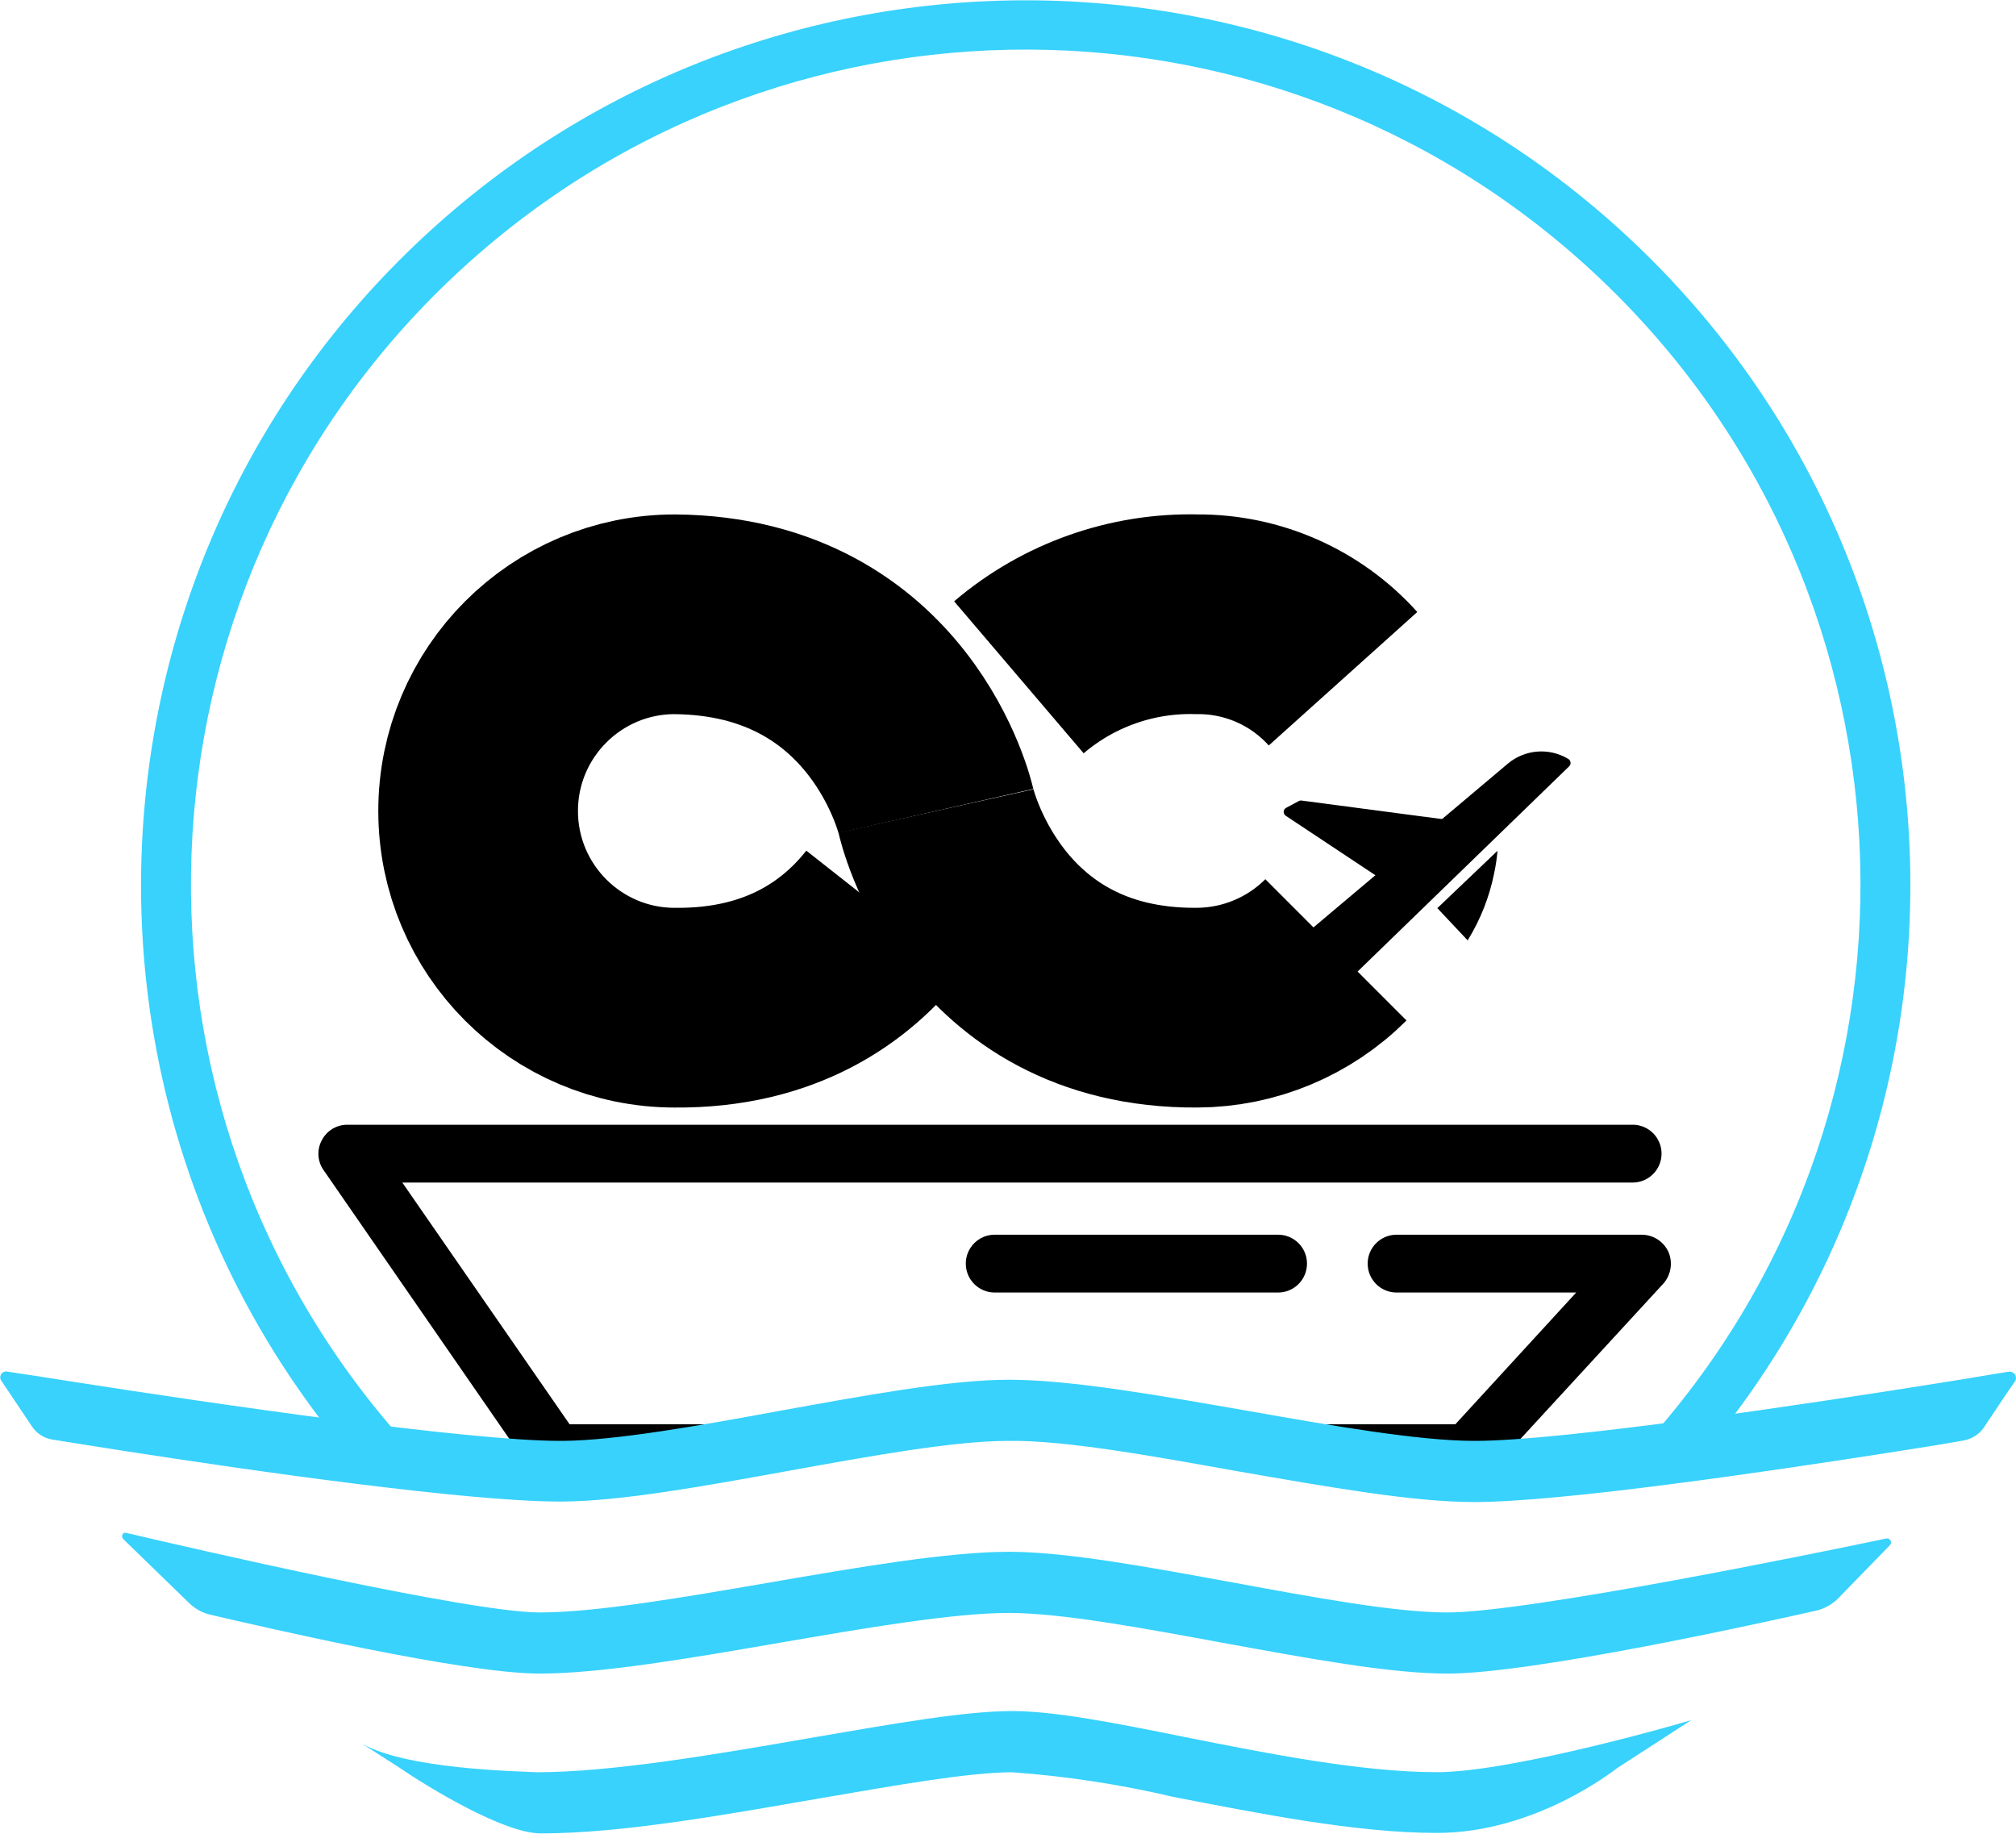
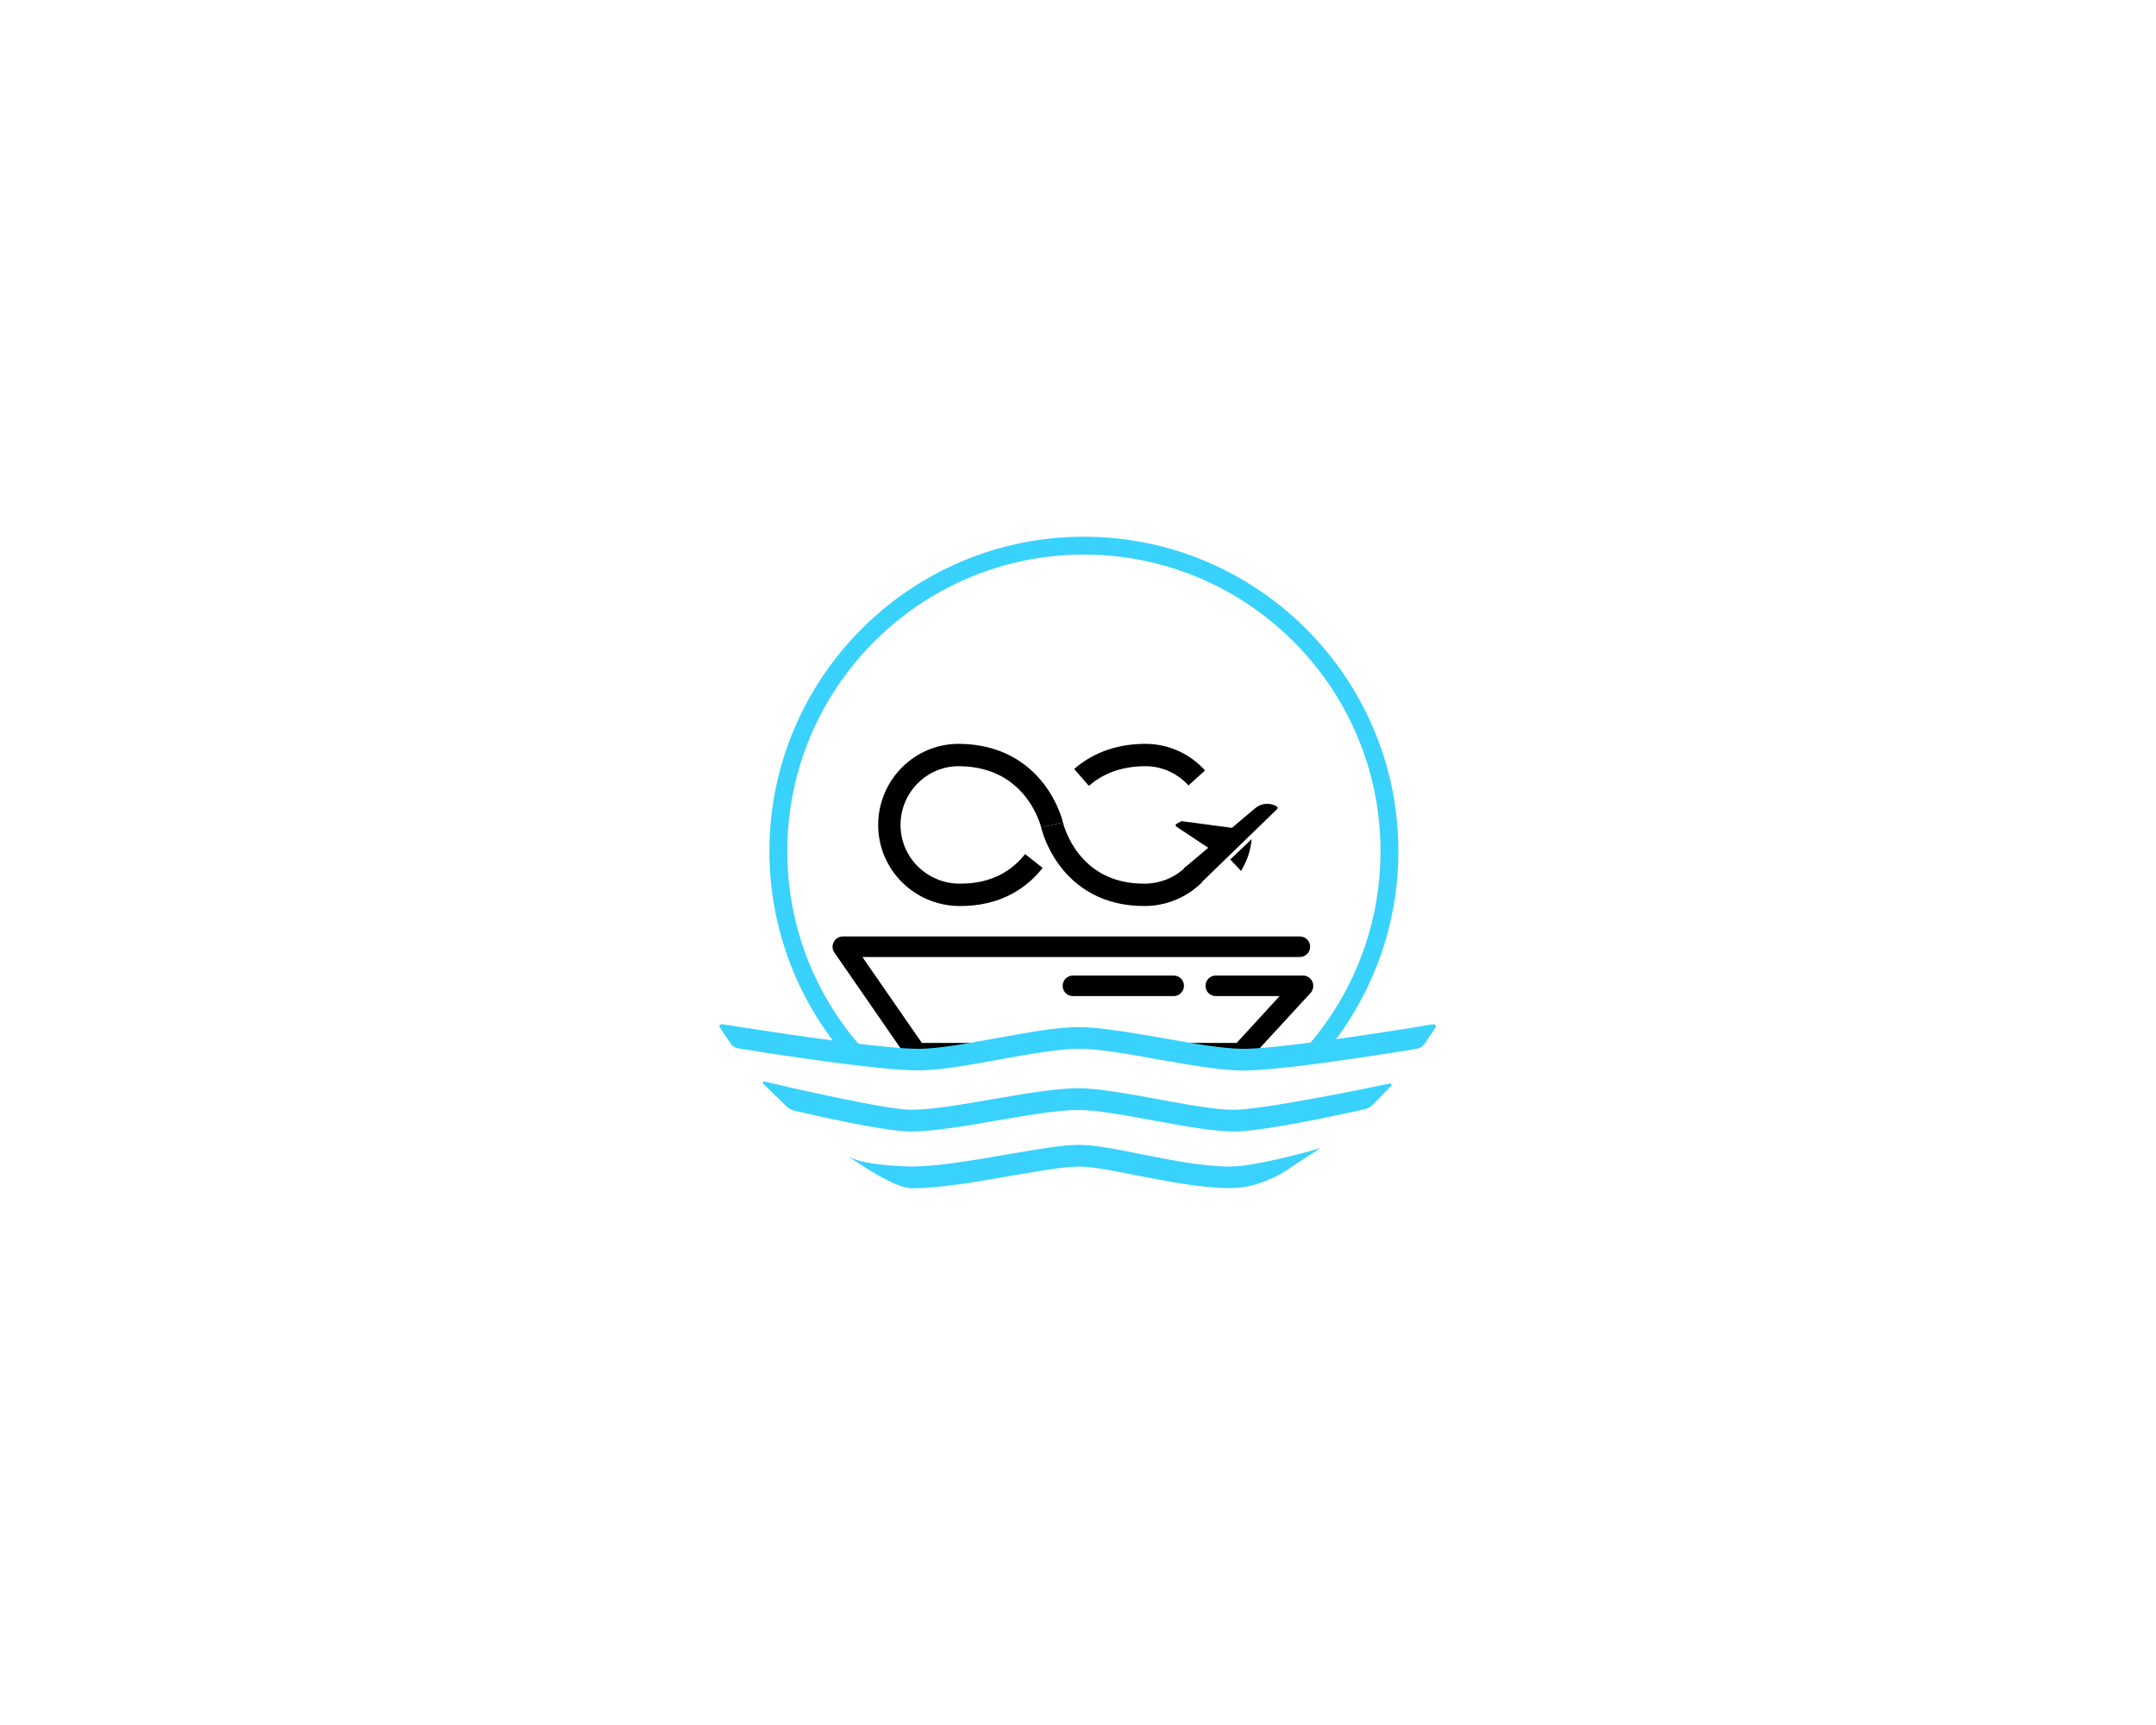
- <svg xmlns="http://www.w3.org/2000/svg" viewBox="0 0 133.996 121.839">
-   <defs>
-     <style>
-       .cls-1 {
-         fill: none;
-         stroke: #000;
-         stroke-miterlimit: 10;
-         stroke-width: 13.272px;
-       }
- 
-       .cls-2 {
-         fill: #38d2fc;
-       }
-     </style>
-   </defs>
-   <g id="SIA" transform="translate(-427.108 -318.6)">
-     <path id="Path_1" data-name="Path 1" class="cls-1" d="M558.428,461.271S555.5,448.325,541.072,448.2a13.072,13.072,0,1,0,0,26.144c7.087.063,11.4-3.087,13.954-6.331" transform="translate(-69.112 -88.776)" />
-     <path id="Path_2" data-name="Path 2" class="cls-1" d="M624.6,489.7s2.929,13.167,17.356,13.072a13.127,13.127,0,0,0,9.229-3.843" transform="translate(-135.284 -117.205)" />
-     <path id="Path_3" data-name="Path 3" class="cls-1" d="M663.645,452.483a12.92,12.92,0,0,0-9.7-4.284,17.555,17.555,0,0,0-11.844,4.189" transform="translate(-147.271 -88.776)" />
-     <path id="Path_4" data-name="Path 4" d="M581.7,555.9H496.212a1.9,1.9,0,0,0-1.7,1.039,1.884,1.884,0,0,0,.126,1.984L508.4,578.831a1.926,1.926,0,0,0,1.575.819h8.662c1.354-1.2,2.866-2.3,3.654-3.843H510.985l-11.119-16.065h81.8a1.922,1.922,0,0,0,.032-3.843Z" transform="translate(-46.018 -162.553)" />
-     <path id="Path_5" data-name="Path 5" d="M729.468,580.265A1.968,1.968,0,0,0,727.7,579.1H711.388a1.921,1.921,0,1,0,0,3.843h11.938l-8.032,8.757H706.6c1.008,1.323,2.079,2.614,3.213,3.843h6.331a1.912,1.912,0,0,0,1.417-.63l11.592-12.6A2,2,0,0,0,729.468,580.265Z" transform="translate(-191.455 -178.445)" />
-     <path id="Path_6" data-name="Path 6" d="M632.821,579.1a1.921,1.921,0,1,0,0,3.843h18.836a1.921,1.921,0,1,0,0-3.843Z" transform="translate(-139.599 -178.445)" />
-     <path id="Path_7" data-name="Path 7" class="cls-2" d="M556.189,608.708c-8.662,1.386-25.262,3.874-31.027,3.874H525.1c-3.685,0-9.45-1.008-14.993-1.984-5.8-1.008-11.781-2.079-15.907-2.079h-.063c-3.937,0-9.7,1.071-15.277,2.079-5.292.976-10.8,1.953-14.332,1.984h-.189c-6.174,0-23.372-2.52-32.224-3.906-2.016-.315-3.591-.567-4.5-.693a.389.389,0,0,0-.441.567c.567.851,1.48,2.2,2.047,3.055a2.011,2.011,0,0,0,1.323.882c.976.157,2.74.441,4.977.788,8.127,1.26,22.553,3.339,28.79,3.339h.221c3.874-.031,9.292-1.008,15.025-2.047,5.386-.976,10.962-1.984,14.553-1.984,3.717-.063,9.607,1.008,15.246,2.016,5.985,1.039,11.655,2.047,15.686,2.047h.063c5.827,0,19.624-2.047,27.53-3.276,2.236-.347,4-.63,5.008-.819a2.085,2.085,0,0,0,1.323-.851c.567-.85,1.48-2.236,2.079-3.087a.42.42,0,0,0-.41-.63C559.78,608.11,558.2,608.393,556.189,608.708Z" transform="translate(0 -198.225)" />
-     <path id="Path_8" data-name="Path 8" class="cls-2" d="M540.955,651.337c-3.811,0-9.229-1.008-14.931-2.047-5.292-.976-10.741-1.984-14.206-1.984-3.717,0-9.576,1.008-15.246,1.984-5.827,1.008-11.875,2.047-15.939,2.047-5.071,0-18.332-3.087-21.86-3.906a3,3,0,0,1-1.48-.819l-4.347-4.221c-.158-.158-.031-.472.189-.409,4.158.977,22.805,5.292,27.5,5.292,3.717,0,9.576-1.008,15.246-1.984,5.827-1.008,11.875-2.048,15.939-2.048,3.811,0,9.229,1.008,14.931,2.048,5.292.976,10.741,1.984,14.206,1.984,5.323,0,24.853-4,29.168-4.914a.265.265,0,0,1,.252.441l-3.433,3.528a3.048,3.048,0,0,1-1.449.819C561.713,648,546.625,651.337,540.955,651.337Z" transform="translate(-17.652 -221.514)" />
-     <path id="Path_9" data-name="Path 9" class="cls-2" d="M574.323,687.7c-5.355,0-11.812-1.291-17.513-2.394a68.172,68.172,0,0,0-10.71-1.638c-2.835,0-7.654.85-12.789,1.732-6.331,1.1-13.167,2.331-18.553,2.331-2.457,0-7.528-3.087-9.45-4.41l-2.709-1.732c2.8,1.921,11.025,2.016,11.875,2.079,5.008,0,12-1.2,18.143-2.268,5.512-.945,10.3-1.8,13.482-1.8,2.8,0,6.835.788,11.5,1.732,5.512,1.1,11.749,2.331,16.726,2.331,5.1,0,16.883-3.434,16.915-3.465l-4.914,3.181C586.1,683.537,580.875,687.7,574.323,687.7Z" transform="translate(-51.713 -247.288)" />
-     <g id="Group_1" data-name="Group 1" transform="translate(512.432 368.539)">
-       <path id="Path_10" data-name="Path 10" d="M698.117,488.508l7.686,5.1a.243.243,0,0,0,.378-.094l2.709-4.315a.284.284,0,0,0-.189-.441l-9.544-1.26a.236.236,0,0,0-.158.031l-.882.472A.309.309,0,0,0,698.117,488.508Z" transform="translate(-697.987 -484.237)" />
-       <path id="Path_11" data-name="Path 11" d="M720.25,478.136l-14.616,14.175-2.835-3.087,13.387-11.277a3.463,3.463,0,0,1,4-.315h0A.31.31,0,0,1,720.25,478.136Z" transform="translate(-701.284 -477.141)" />
+ <svg xmlns="http://www.w3.org/2000/svg" version="1.1" x="0px" y="0px" viewBox="0 0 1280 1024" style="enable-background:new 0 0 1280 1024;" xml:space="preserve">
+   <style type="text/css">
+ 	.st0{fill:none;stroke:#000000;stroke-width:13.272;stroke-miterlimit:10;}
+ 	.st1{fill:#38D2FC;}
+ 	.st2{display:none;}
+ 	.st3{display:inline;}
+ </style>
+   <g>
+     <path class="st0" d="M624.6,489.7c0,0-9.3-41.1-55.1-41.5c-22.9-0.2-41.5,18.6-41.5,41.5c0,22.9,18.6,41.3,41.5,41.5   c22.5,0.2,36.2-9.8,44.3-20.1" />
+     <path class="st0" d="M624.6,489.7c0,0,9.3,41.8,55.1,41.5c11.5-0.1,21.8-4.7,29.3-12.2" />
+     <path class="st0" d="M710.5,461.8c-7.6-8.4-18.6-13.7-30.8-13.6c-17.2,0.1-29.2,6-37.6,13.3" />
+     <path d="M771.8,555.9H500.4c-2.3,0-4.4,1.3-5.4,3.3c-1.1,2-0.9,4.4,0.4,6.3l43.7,63.2c1.1,1.6,3,2.6,5,2.6h27.5   c4.3-3.8,9.1-7.3,11.6-12.2h-35.9l-35.3-51h259.7c3.4,0,6.1-2.7,6.1-6.1C777.9,558.7,775.1,555.9,771.8,555.9z" />
+     <path d="M779.2,582.8c-1-2.2-3.2-3.7-5.6-3.7h-51.8c-3.4,0-6.1,2.7-6.1,6.1c0,3.4,2.7,6.1,6.1,6.1h37.9l-25.5,27.8h-27.6   c3.2,4.2,6.6,8.3,10.2,12.2h20.1c1.7,0,3.3-0.7,4.5-2l36.8-40C779.7,587.6,780.1,585,779.2,582.8z" />
+     <path d="M637,579.1c-3.4,0-6.1,2.7-6.1,6.1c0,3.4,2.7,6.1,6.1,6.1h59.8c3.4,0,6.1-2.7,6.1-6.1c0-3.4-2.7-6.1-6.1-6.1H637z" />
+     <path class="st1" d="M836.9,610.3c-27.5,4.4-80.2,12.3-98.5,12.3c-0.1,0-0.1,0-0.2,0c-11.7,0-30-3.2-47.6-6.3   c-18.4-3.2-37.4-6.6-50.5-6.6c-0.1,0-0.1,0-0.2,0c-12.5,0-30.8,3.4-48.5,6.6c-16.8,3.1-34.3,6.2-45.5,6.3c-0.2,0-0.4,0-0.6,0   c-19.6,0-74.2-8-102.3-12.4c-6.4-1-11.4-1.8-14.3-2.2c-1.1-0.2-2,0.9-1.4,1.8c1.8,2.7,4.7,7,6.5,9.7c1,1.5,2.5,2.5,4.2,2.8   c3.1,0.5,8.7,1.4,15.8,2.5c25.8,4,71.6,10.6,91.4,10.6c0.2,0,0.5,0,0.7,0c12.3-0.1,29.5-3.2,47.7-6.5c17.1-3.1,34.8-6.3,46.2-6.3   c11.8-0.2,30.5,3.2,48.4,6.4c19,3.3,37,6.5,49.8,6.5c0.1,0,0.1,0,0.2,0c18.5,0,62.3-6.5,87.4-10.4c7.1-1.1,12.7-2,15.9-2.6   c1.7-0.3,3.2-1.3,4.2-2.7c1.8-2.7,4.7-7.1,6.6-9.8c0.6-0.9-0.2-2.1-1.3-2C848.3,608.4,843.3,609.3,836.9,610.3z" />
+     <path class="st1" d="M732.5,671.7c-12.1,0-29.3-3.2-47.4-6.5c-16.8-3.1-34.1-6.3-45.1-6.3c-11.8,0-30.4,3.2-48.4,6.3   c-18.5,3.2-37.7,6.5-50.6,6.5c-16.1,0-58.2-9.8-69.4-12.4c-1.8-0.4-3.4-1.3-4.7-2.6l-13.8-13.4c-0.5-0.5-0.1-1.5,0.6-1.3   c13.2,3.1,72.4,16.8,87.3,16.8c11.8,0,30.4-3.2,48.4-6.3c18.5-3.2,37.7-6.5,50.6-6.5c12.1,0,29.3,3.2,47.4,6.5   c16.8,3.1,34.1,6.3,45.1,6.3c16.9,0,78.9-12.7,92.6-15.6c0.8-0.2,1.4,0.8,0.8,1.4l-10.9,11.2c-1.3,1.3-2.9,2.2-4.6,2.6   C798.4,661.1,750.5,671.7,732.5,671.7z" />
+     <path class="st1" d="M730.3,705.3c-17,0-37.5-4.1-55.6-7.6c-13.5-2.7-26.3-5.2-34-5.2c-9,0-24.3,2.7-40.6,5.5   c-20.1,3.5-41.8,7.4-58.9,7.4c-7.8,0-23.9-9.8-30-14l-8.6-5.5c8.9,6.1,35,6.4,37.7,6.6c15.9,0,38.1-3.8,57.6-7.2   c17.5-3,32.7-5.7,42.8-5.7c8.9,0,21.7,2.5,36.5,5.5c17.5,3.5,37.3,7.4,53.1,7.4c16.2,0,53.6-10.9,53.7-11l-15.6,10.1   C767.7,692.1,751.1,705.3,730.3,705.3z" />
+     <g>
+       <path d="M698.4,490.7l24.4,16.2c0.4,0.3,1,0.2,1.2-0.3l8.6-13.7c0.4-0.6,0-1.3-0.6-1.4l-30.3-4c-0.2,0-0.4,0-0.5,0.1l-2.8,1.5    C697.9,489.5,697.8,490.3,698.4,490.7z" />
+       <path d="M758.2,480.3l-46.4,45l-9-9.8l42.5-35.8c3.6-3,8.6-3.4,12.7-1l0,0C758.6,479,758.7,479.8,758.2,480.3z" />
    </g>
-     <path id="Path_12" data-name="Path 12" d="M730.4,501.911l2.016,2.142a13.557,13.557,0,0,0,1.764-4.473,12,12,0,0,0,.22-1.48Z" transform="translate(-207.758 -122.959)" />
-     <g id="Group_2" data-name="Group 2" transform="translate(436.461 318.6)">
-       <path id="Path_13" data-name="Path 13" class="cls-2" d="M559.015,417.1l-2.457-2.268a55.484,55.484,0,1,0-82.213-.378l-2.488,2.236a58.8,58.8,0,1,1,87.158.41Z" transform="translate(-456.8 -318.6)" />
+     <path d="M730.4,510.2l6.4,6.8c2.6-4.3,4.6-9,5.6-14.2c0.3-1.6,0.6-3.1,0.7-4.7L730.4,510.2z" />
+     <g>
+       <path class="st1" d="M781.3,631.3l-7.8-7.2c29.7-32.5,46.1-74.7,46.1-118.8c0-97.1-79-176.1-176.1-176.1    c-97.1,0-176.1,79-176.1,176.1c0,43.5,16,85.3,45.1,117.6l-7.9,7.1c-30.8-34.3-47.8-78.6-47.8-124.7    c0-102.9,83.7-186.7,186.7-186.7c102.9,0,186.7,83.7,186.7,186.7C830.2,552.1,812.8,596.8,781.3,631.3z" />
    </g>
  </g>
+   <g class="st2">
+     <path class="st3" d="M318.9,737.8c-0.1-0.6-0.2-1.7-0.2-3.3c0-1.6,0.3-3.4,0.9-5.2h0.6c0,0.5-0.1,0.9-0.1,1.4   c0,2.5,0.8,4.6,2.3,6.2c1.5,1.7,3.5,2.5,6,2.5c2.6,0,4.7-0.8,6.4-2.3s2.5-3.5,2.5-5.9c0-2.4-0.8-4.3-2.4-5.7l-11.8-10.9   c-2.2-2-3.3-4.5-3.3-7.4c0-2.9,1-5.4,2.9-7.5c1.9-2.1,4.6-3.1,7.9-3.1c1.6,0,3.3,0.2,5.3,0.6h2.4v7.6h-0.6c0-1.9-0.7-3.5-2-4.6   c-1.3-1.1-3-1.7-5.1-1.7s-3.8,0.7-5.3,2.1c-1.4,1.4-2.1,3.1-2.1,5.2c0,2.1,0.8,3.9,2.5,5.4l12.1,11.2c2,1.9,3.1,4.5,3.1,7.7   c0,3.3-1,6-3.1,8.1c-2.1,2.1-4.9,3.2-8.4,3.2c-1.8,0-3.7-0.3-5.7-0.8C321.6,739.8,320,738.9,318.9,737.8z" />
+     <path class="st3" d="M348.6,739.7c1,0,1.8-0.3,2.5-1c0.7-0.6,1-1.4,1.1-2.3v-29.2c0-0.9-0.3-1.7-1-2.3c-0.7-0.6-1.5-0.9-2.5-0.9   h-0.9v-0.6h17.9c1.7,0,3.2-0.1,4.4-0.4c1.3-0.2,2.1-0.5,2.5-0.6v7l-0.7-0.1v-0.9c0-0.9-0.3-1.6-0.9-2.2c-0.6-0.6-1.3-0.9-2.2-0.9   H356v15.6h10.5c0.8,0,1.4-0.2,1.9-0.7c0.4-0.5,0.6-1.1,0.6-1.8v-0.8h0.7v8.6h-0.7v-0.8c0-1.1-0.4-1.9-1.3-2.3   c-0.3-0.1-0.7-0.2-1-0.2H356v15.6h9.6c1.9,0,3.5-0.3,4.8-1c1.3-0.7,2.3-1.4,3-2.3c0.7-0.9,1.4-2.1,2.1-3.6h0.6l-3.4,8.8h-25v-0.6   H348.6z" />
+     <path class="st3" d="M386.4,735.9c-3.6-3.4-5.4-8.1-5.4-14.1s1.8-10.7,5.4-14.1c3.6-3.4,8.6-5.2,14.8-5.2c2.5,0,5.1,0.3,7.7,1   s4.8,1.6,6.7,2.7l1.4,8.7h-0.6c-1.8-7-6.8-10.6-15.2-10.6c-4.9,0-8.7,1.6-11.6,4.7c-2.8,3.1-4.2,7.4-4.2,12.8   c0,3.5,0.6,6.6,1.9,9.2c1.3,2.6,3.1,4.6,5.5,6.1c2.4,1.4,5.2,2.2,8.4,2.2s6-0.5,8.4-1.4c2.4-1,4.4-2.6,6-4.8c1.6-2.2,2.5-5,2.7-8.2   h0.6l-0.7,8.4c-1.6,2.5-3.9,4.4-6.9,5.8c-3,1.4-6.4,2.1-10,2.1C395,741.1,390,739.4,386.4,735.9z" />
+     <path class="st3" d="M462.1,704h-0.9c-1.1,0-1.9,0.4-2.5,1.3c-0.2,0.4-0.4,0.8-0.4,1.3v20.7c0,4.3-1.4,7.6-4.1,10.1   c-2.7,2.5-6.5,3.7-11.2,3.7s-8.5-1.2-11.2-3.7s-4.1-5.8-4.1-10.1v-20.7c0-0.7-0.3-1.4-0.9-1.9c-0.6-0.5-1.3-0.8-2.1-0.8h-0.9v-0.6   h11.7v0.6h-0.9c-0.8,0-1.5,0.3-2.1,0.8c-0.6,0.5-0.9,1.1-0.9,1.9v20c0,4,1,7.1,3,9.4c2,2.3,4.9,3.4,8.6,3.4c3.7,0,6.7-1.1,8.9-3.3   c2.2-2.2,3.3-5.1,3.3-8.9v-20.7c0-0.8-0.3-1.4-0.9-1.9c-0.6-0.5-1.2-0.7-2.1-0.7h-0.9v-0.6h10.6V704z" />
+     <path class="st3" d="M479.1,705.3h-3.3v31c0,1.3,0.6,2.2,1.7,2.9c0.5,0.3,1.1,0.4,1.8,0.4h0.8l0.1,0.6h-12.6v-0.6h0.9   c0.9,0,1.8-0.3,2.4-1c0.7-0.6,1-1.4,1-2.3v-29.2c0-0.9-0.3-1.7-1-2.3c-0.7-0.6-1.5-0.9-2.4-0.9h-0.9v-0.6h15.4   c3.9,0,6.9,0.9,9.1,2.6c2.2,1.8,3.3,4.1,3.3,6.9s-0.9,5.3-2.7,7.2c-1.8,1.9-4.1,3-6.9,3.3c1.3,0.6,2.9,2.2,4.7,4.8   c0,0,0.7,0.9,2.1,2.7c1.5,1.8,2.6,3.2,3.5,4.2s1.6,1.8,2.2,2.3c1.5,1.4,3.3,2.2,5.2,2.2v0.6h-1.9c-3.2,0-5.8-0.6-7.6-1.9   c-1.4-0.9-2.7-2.1-3.8-3.5c-0.2-0.3-1.3-1.8-3.1-4.3c-1.8-2.6-2.8-3.9-2.9-4.1c-2.2-2.7-4.3-4.1-6.2-4.1v-0.6   c4.8,0,7.7-0.2,8.7-0.7c1.4-0.7,2.3-1.4,2.8-2.2c1-1.6,1.5-3.4,1.5-5.4c0-2.5-0.7-4.4-2.2-5.8c-1.5-1.4-3.5-2.1-6-2.2   C481.8,705.3,480.6,705.3,479.1,705.3z" />
+     <path class="st3" d="M507,739.7c1,0,1.8-0.3,2.5-1c0.7-0.6,1-1.4,1.1-2.3v-29.2c0-0.9-0.3-1.7-1-2.3c-0.7-0.6-1.5-0.9-2.5-0.9h-0.9   v-0.6h17.9c1.7,0,3.2-0.1,4.4-0.4c1.3-0.2,2.1-0.5,2.5-0.6v7l-0.7-0.1v-0.9c0-0.9-0.3-1.6-0.9-2.2c-0.6-0.6-1.3-0.9-2.2-0.9h-12.8   v15.6H525c0.8,0,1.4-0.2,1.9-0.7c0.4-0.5,0.6-1.1,0.6-1.8v-0.8h0.7v8.6h-0.7v-0.8c0-1.1-0.4-1.9-1.3-2.3c-0.3-0.1-0.7-0.2-1-0.2   h-10.7v15.6h9.6c1.9,0,3.5-0.3,4.8-1c1.3-0.7,2.3-1.4,3-2.3c0.7-0.9,1.4-2.1,2.1-3.6h0.6l-3.4,8.8h-25v-0.6H507z" />
+     <path class="st3" d="M556.2,739.7c1.1,0,2-0.4,2.7-1.1c0.8-0.8,1.2-1.7,1.2-2.7v-34.1c0-1.1-0.4-2-1.2-2.7   c-0.8-0.7-1.7-1.1-2.7-1.1h-0.8v-0.6h13.5v0.6h-0.8c-1.1,0-2,0.4-2.7,1.1c-0.8,0.7-1.2,1.6-1.2,2.7v34.1c0,1.1,0.4,2,1.2,2.7   c0.8,0.8,1.7,1.1,2.8,1.1h0.8v0.6h-13.5v-0.6H556.2z" />
+     <path class="st3" d="M625.1,739.7h0.9v0.6h-12.8v-0.6h0.9c0.6,0,1.2-0.2,1.6-0.7c0.5-0.5,0.7-1,0.6-1.7l-3.2-25.3l-11.6,22.9   c-1.1,2.5-1.9,4.6-2.2,6.3h-0.6L584,712.6l-2.8,24.8c-0.1,0.6,0.1,1.2,0.6,1.7c0.5,0.5,1,0.7,1.7,0.7h0.9v0.6H573v-0.6h0.9   c1.5,0,2.6-0.5,3.4-1.6c0.4-0.5,0.7-1.2,0.7-1.9l4.8-33.6h0.6l16.2,31.2l15.7-31.2h0.6l5,33.7c0.2,1,0.6,1.8,1.4,2.5   C623.1,739.4,624,739.7,625.1,739.7z" />
+     <path class="st3" d="M630.7,739.7c1,0,1.8-0.3,2.5-1c0.7-0.6,1-1.4,1.1-2.3v-29.2c0-0.9-0.3-1.7-1-2.3c-0.7-0.6-1.5-0.9-2.5-0.9   h-0.9v-0.6h17.9c1.7,0,3.2-0.1,4.4-0.4c1.3-0.2,2.1-0.5,2.5-0.6v7l-0.7-0.1v-0.9c0-0.9-0.3-1.6-0.9-2.2c-0.6-0.6-1.3-0.9-2.2-0.9   h-12.8v15.6h10.5c0.8,0,1.4-0.2,1.9-0.7c0.4-0.5,0.6-1.1,0.6-1.8v-0.8h0.7v8.6h-0.7v-0.8c0-1.1-0.4-1.9-1.3-2.3   c-0.3-0.1-0.7-0.2-1-0.2h-10.7v15.6h9.6c1.9,0,3.5-0.3,4.8-1c1.3-0.7,2.3-1.4,3-2.3s1.4-2.1,2.1-3.6h0.6l-3.4,8.8h-25v-0.6H630.7z" />
+     <path class="st3" d="M699.2,740.3h-14.6v-0.6h0.7c0.8,0,1.4-0.3,1.8-0.8c0.4-0.6,0.6-1,0.6-1.4c0-0.3-0.1-0.7-0.3-1.1l-8.5-12.2   l-9,12.1c-0.3,0.4-0.4,0.7-0.4,1.1s0.2,0.8,0.6,1.4c0.4,0.6,1,0.8,1.9,0.8h0.7v0.6h-13.4v-0.6h0.8c2.2,0,4.2-1,5.8-3l11.4-14.6   l-10.4-14.9c-0.6-0.9-1.5-1.6-2.6-2.2c-1.1-0.6-2.2-0.9-3.3-0.9h-0.8v-0.6h14.4v0.6h-0.7c-0.8,0-1.4,0.3-1.8,0.8   c-0.4,0.6-0.6,1-0.6,1.4c0,0.3,0.1,0.7,0.4,1.1l7.8,11.2l7.4-11.2c0.2-0.3,0.4-0.7,0.4-1s-0.2-0.8-0.6-1.4c-0.4-0.6-1-0.8-1.8-0.8   h-0.7v-0.6h13.6v0.6h-0.9c-1.1,0-2.2,0.3-3.3,0.9c-1,0.6-1.9,1.3-2.6,2.2l-9.9,13.8l11,15.7c0.9,1.2,1.9,2,3,2.4   c1.1,0.4,2.1,0.6,2.9,0.6h0.8V740.3z" />
+     <path class="st3" d="M757.8,739.7h0.5v0.6h-13.8v-0.6h0.6c0.9,0,1.5-0.3,1.9-0.8c0.4-0.6,0.6-1.1,0.6-1.6c0-0.5-0.1-1-0.2-1.5   l-3.9-10.4h-16.6l-4.1,10.5c-0.2,0.5-0.2,1-0.2,1.4s0.2,1,0.6,1.5c0.4,0.6,1.1,0.8,1.9,0.8h0.6v0.6h-12.4v-0.6h0.6c1,0,2-0.3,3-1   s1.8-1.6,2.4-2.9l13.9-33.1c1.5-3.3,2.3-5.4,2.3-6.3h0.6l16.5,39.4c0.6,1.3,1.4,2.2,2.3,2.9S756.8,739.7,757.8,739.7z M727.6,723.5   h15.1l-7.4-19.7L727.6,723.5z" />
+     <path class="st3" d="M764.6,735.9c-3.7-3.5-5.5-8.2-5.5-14.1c0-5.9,1.8-10.6,5.5-14.1c3.7-3.5,8.4-5.2,14.2-5.2s10.7,1.2,14.8,3.7   l1.4,8.7h-0.6c-0.9-3.6-2.5-6.3-5-8c-2.5-1.7-6-2.6-10.5-2.6s-8.2,1.6-11.1,4.7c-2.8,3.1-4.3,7.4-4.3,12.8c0,5.4,1.4,9.6,4.3,12.8   c2.9,3.1,6.8,4.7,11.9,4.7s9.4-1.8,13.1-5.3l0.1-8.2c0-0.7-0.2-1.3-0.7-1.8c-0.5-0.4-1.2-0.6-2.1-0.6h-0.9v-0.6h11.2v0.6h-0.9   c-1.8,0-2.8,0.8-2.8,2.5v7.4c-1.7,2.1-4.1,4-7.1,5.6s-6.5,2.4-10.4,2.4C773.2,741.1,768.3,739.3,764.6,735.9z" />
+     <path class="st3" d="M805,739.7c1,0,1.8-0.3,2.5-1c0.7-0.6,1-1.4,1.1-2.3v-29.2c0-0.9-0.3-1.7-1-2.3c-0.7-0.6-1.5-0.9-2.5-0.9h-0.9   v-0.6h17.9c1.7,0,3.2-0.1,4.4-0.4c1.3-0.2,2.1-0.5,2.5-0.6v7l-0.7-0.1v-0.9c0-0.9-0.3-1.6-0.9-2.2c-0.6-0.6-1.3-0.9-2.2-0.9h-12.8   v15.6h10.5c0.8,0,1.4-0.2,1.9-0.7c0.4-0.5,0.6-1.1,0.6-1.8v-0.8h0.7v8.6h-0.7v-0.8c0-1.1-0.4-1.9-1.3-2.3c-0.3-0.1-0.7-0.2-1-0.2   h-10.7v15.6h9.6c1.9,0,3.5-0.3,4.8-1c1.3-0.7,2.3-1.4,3-2.3s1.4-2.1,2.1-3.6h0.6l-3.4,8.8h-25v-0.6H805z" />
+     <path class="st3" d="M879,704c-0.9,0-1.7,0.3-2.3,0.9c-0.7,0.6-1,1.3-1,2.2v26.2c0,2.4,0.1,4.6,0.4,6.8l0.1,1.1h-0.6l-32-30.3v25.6   c0,0.9,0.3,1.7,1,2.3c0.7,0.6,1.5,0.9,2.4,0.9h1v0.6h-11.6v-0.6h1c0.9,0,1.7-0.3,2.4-0.9c0.7-0.6,1-1.4,1-2.3v-26.3   c0-2.5-0.1-4.7-0.4-6.7l-0.1-1l0.7,0.1l31.9,30.1v-25.5c-0.1-0.9-0.5-1.6-1.1-2.2c-0.7-0.6-1.4-0.9-2.3-0.9h-1v-0.6H880v0.6H879z" />
+     <path class="st3" d="M890.4,735.9c-3.6-3.4-5.4-8.1-5.4-14.1s1.8-10.7,5.4-14.1c3.6-3.4,8.6-5.2,14.8-5.2c2.5,0,5.1,0.3,7.7,1   c2.6,0.7,4.8,1.6,6.7,2.7l1.4,8.7h-0.6c-1.8-7-6.8-10.6-15.2-10.6c-4.9,0-8.7,1.6-11.6,4.7c-2.8,3.1-4.2,7.4-4.2,12.8   c0,3.5,0.6,6.6,1.9,9.2c1.3,2.6,3.1,4.6,5.5,6.1c2.4,1.4,5.2,2.2,8.4,2.2c3.2,0,6-0.5,8.4-1.4c2.4-1,4.4-2.6,6-4.8   c1.6-2.2,2.5-5,2.7-8.2h0.6l-0.7,8.4c-1.6,2.5-3.9,4.4-6.9,5.8c-3,1.4-6.4,2.1-10,2.1C899,741.1,894,739.4,890.4,735.9z" />
+     <path class="st3" d="M964.8,704h-0.7c-1.1,0-2.2,0.3-3.2,0.9c-1,0.6-1.8,1.3-2.5,2.2L946.7,725v11.3c0,0.9,0.3,1.7,1,2.3   c0.7,0.7,1.5,1,2.5,1h0.7v0.6h-12.6v-0.6h0.7c1,0,1.8-0.3,2.5-1c0.7-0.7,1-1.4,1-2.3V725l-11.4-17.9c-1.4-2-3.3-3.1-5.7-3.1h-0.7   v-0.6h14.3v0.6h-0.7c-0.8,0-1.3,0.2-1.7,0.7c-0.3,0.5-0.5,0.9-0.5,1.3c0,0.3,0,0.7,0.1,1l9,15.9l9.5-15.9c0.1-0.3,0.2-0.7,0.2-1   c0-0.3-0.2-0.8-0.5-1.3c-0.3-0.5-0.9-0.7-1.8-0.7H952v-0.6h12.8V704z" />
+   </g>
</svg>
